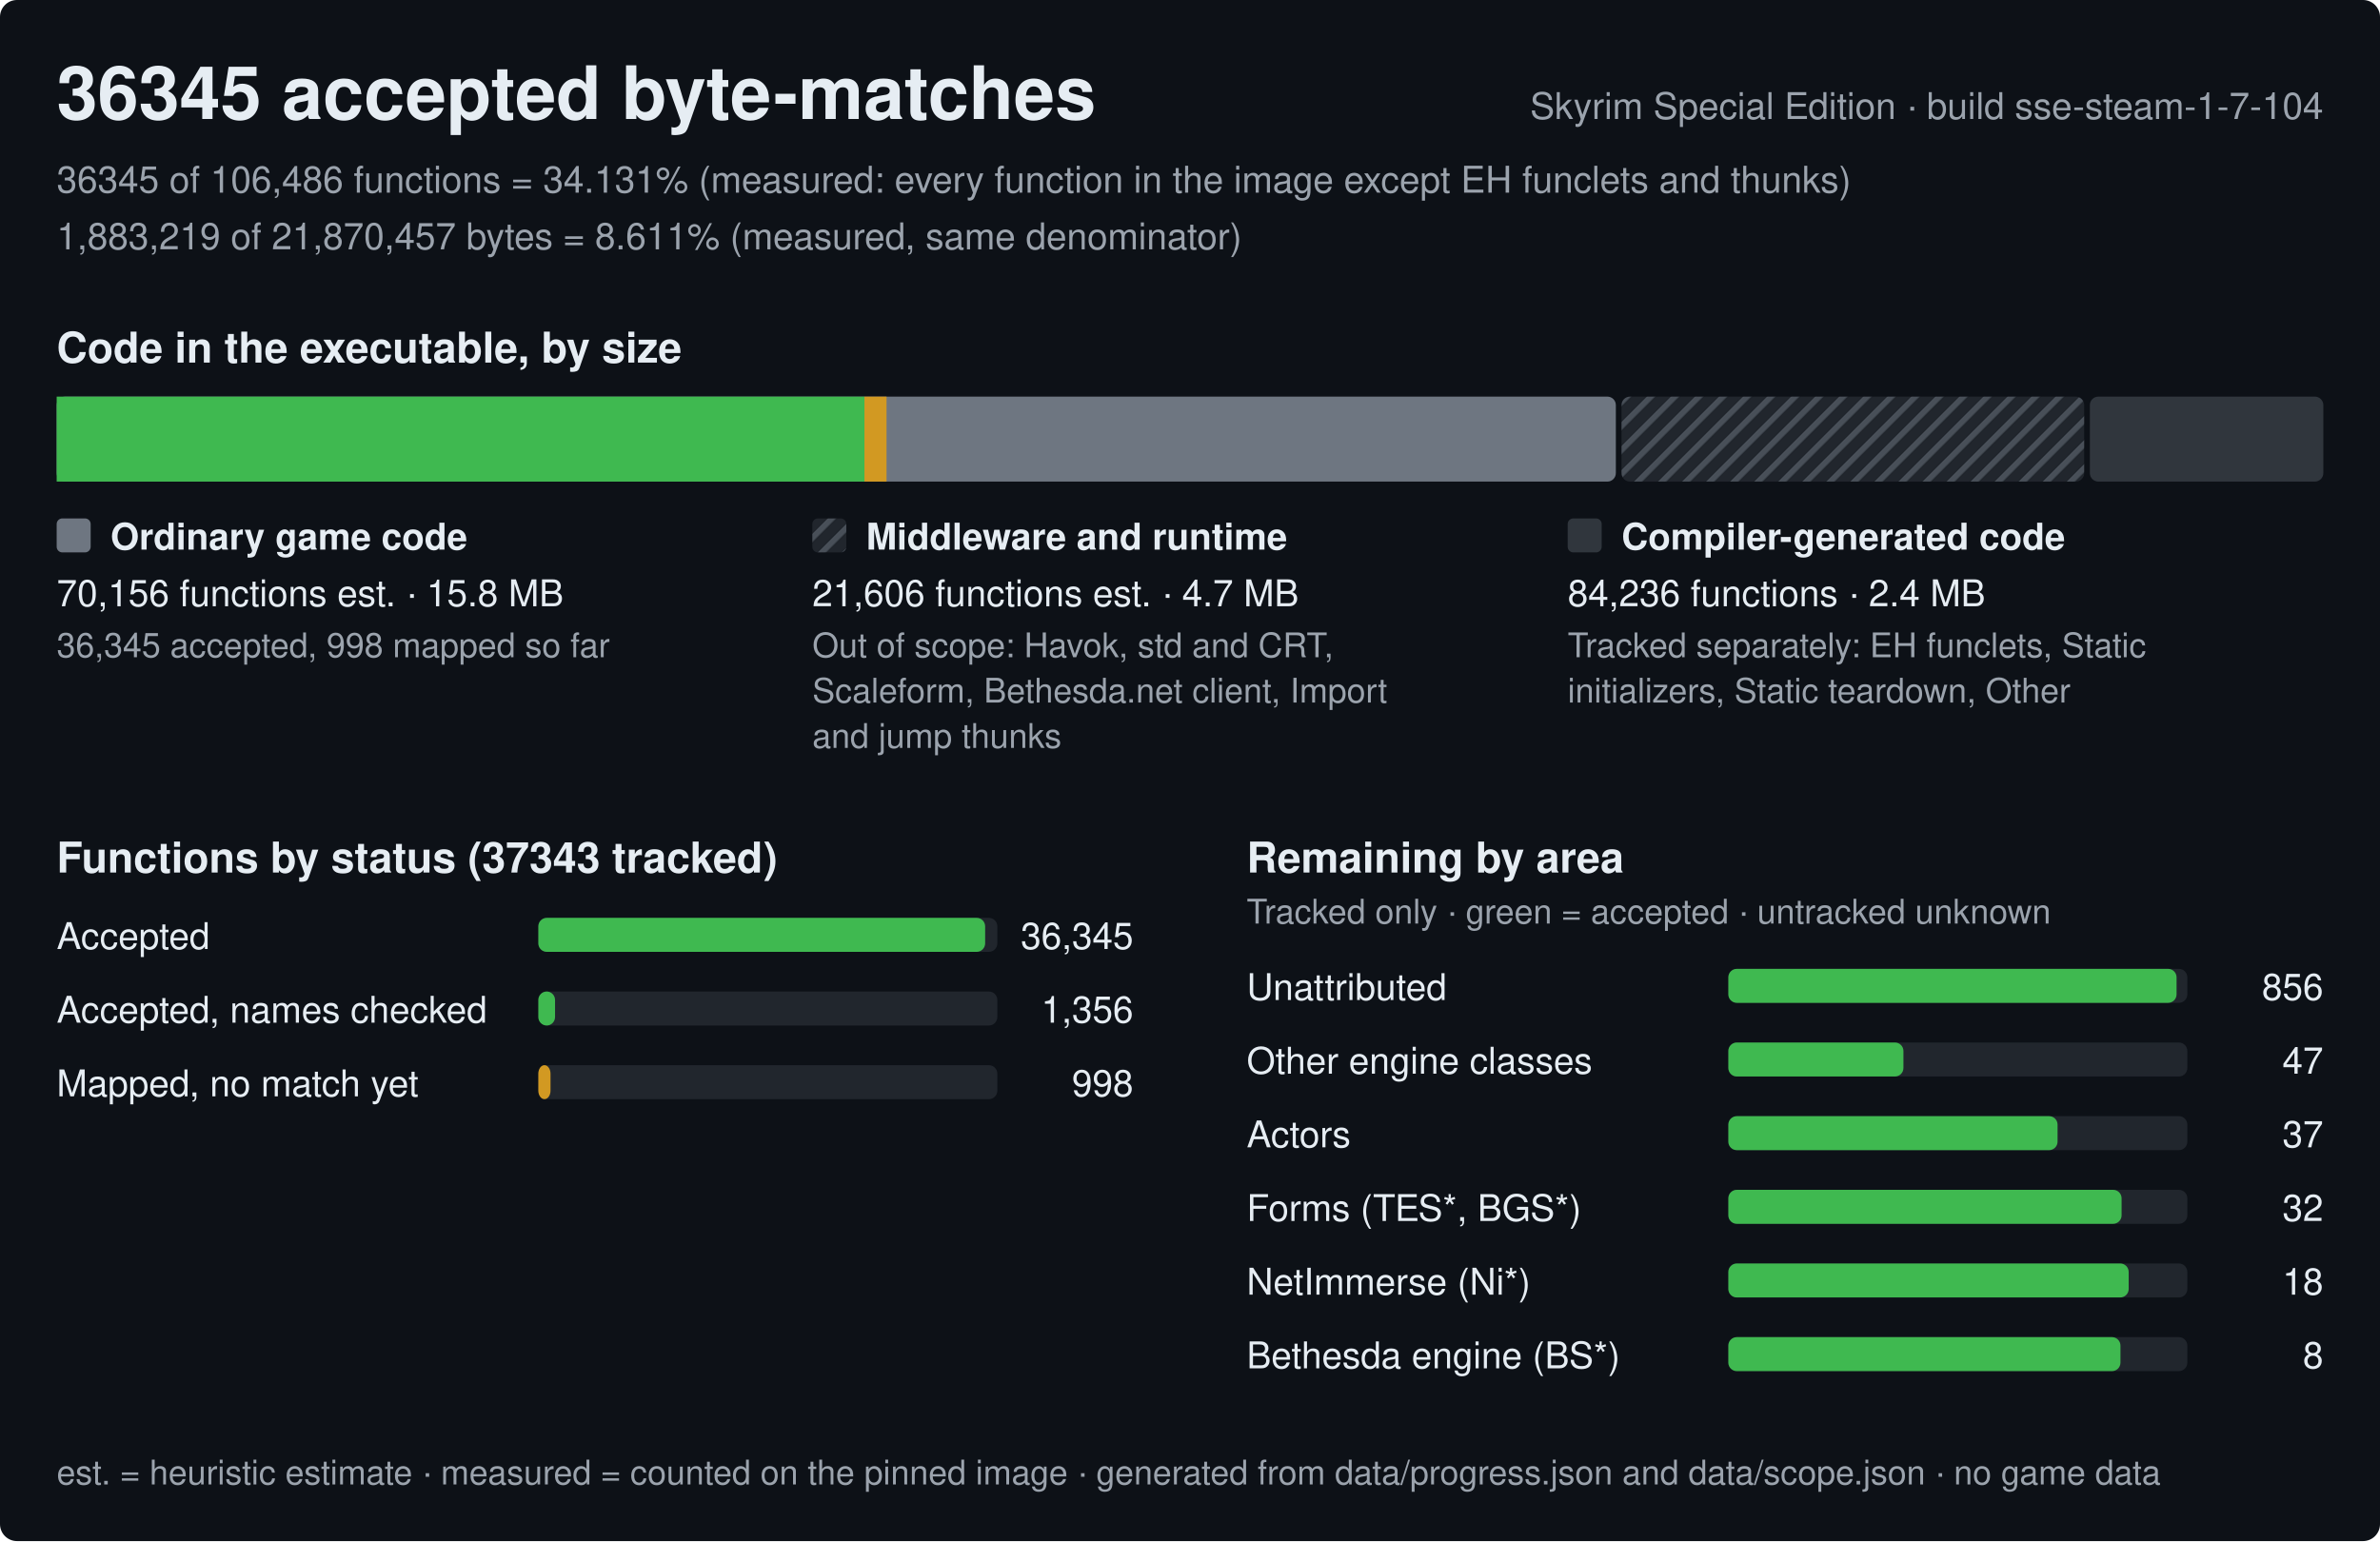
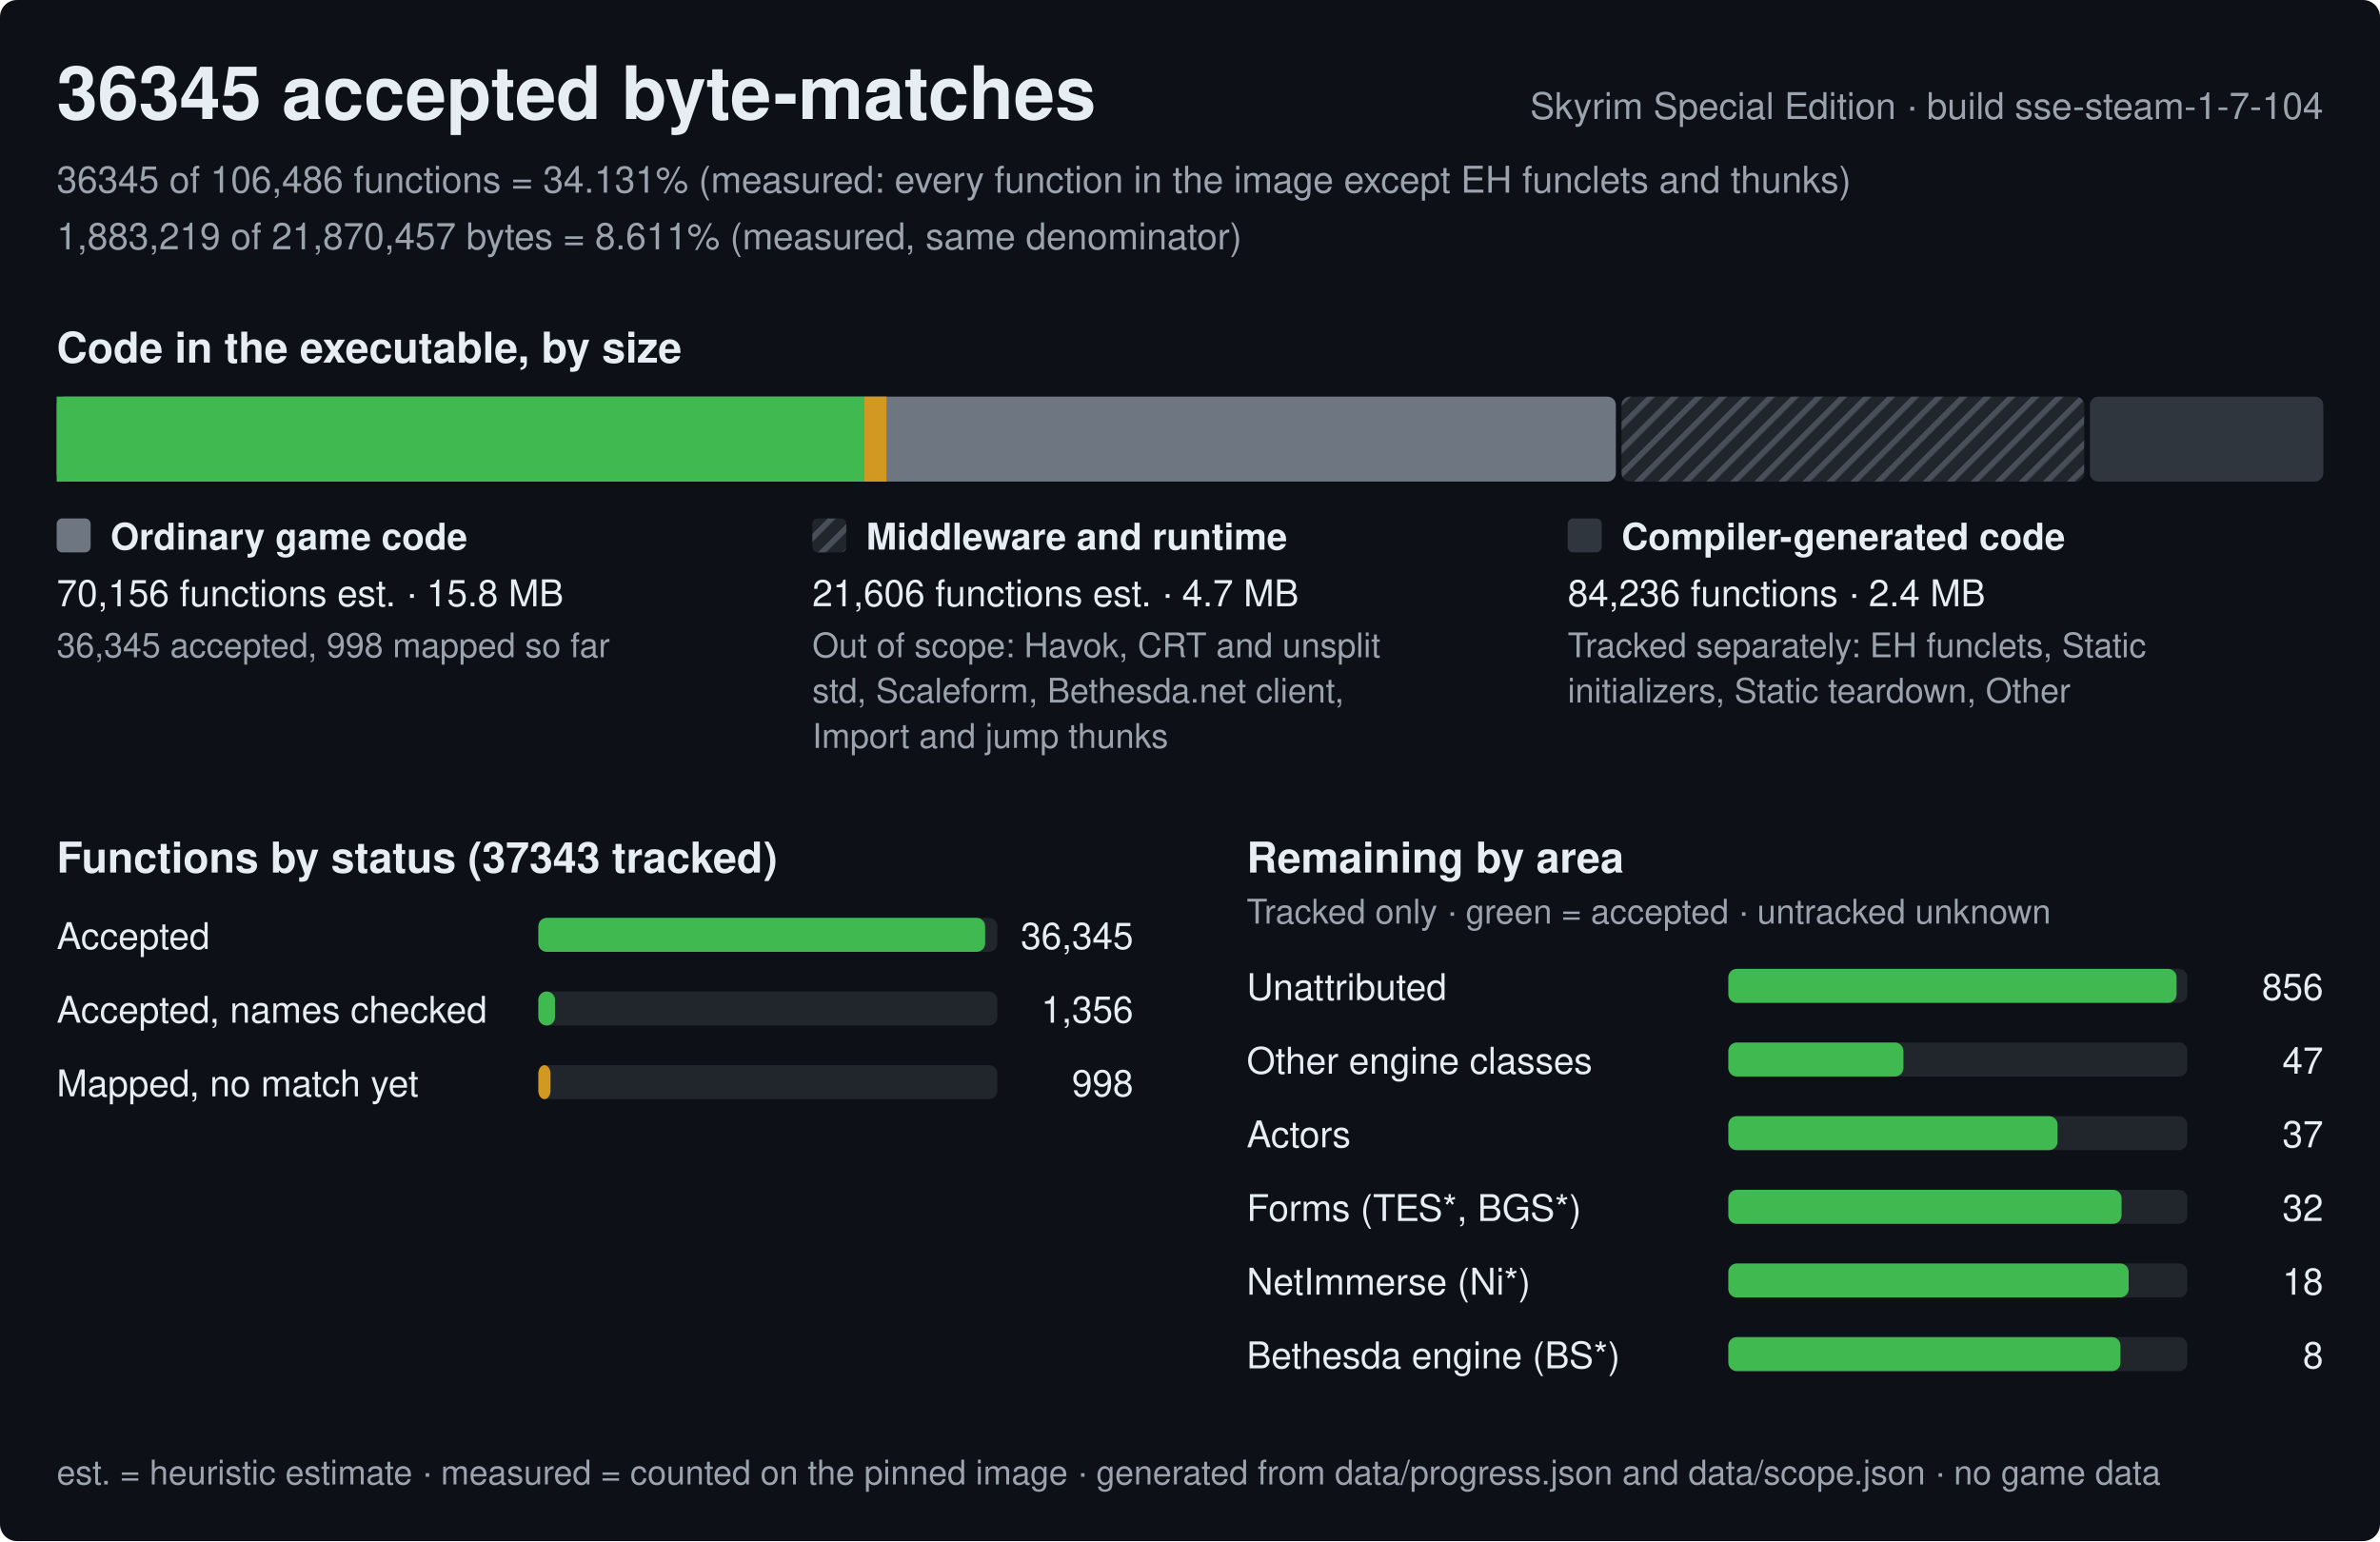
<svg xmlns="http://www.w3.org/2000/svg" width="840" height="544" viewBox="0 0 840 544" role="img" aria-label="Progress of the Skyrim Special Edition byte-matching reconstruction, build sse-steam-1-7-104">
  <style>text{font-family:-apple-system,BlinkMacSystemFont,'Segoe UI',Helvetica,Arial,sans-serif;fill:#e6edf3;white-space:pre}.h{font-size:26px;font-weight:600}.st{font-size:15px;font-weight:600}.lb{font-size:13px;font-weight:600}.bl{font-size:12px;font-weight:600;stroke:#0d1117;stroke-width:3px;paint-order:stroke;stroke-linejoin:round}.rl{font-size:13px}.fn{font-size:12px;fill:#9ba3ad}.mu{fill:#9ba3ad}</style>
  <defs>
    <pattern id="hx" width="6" height="6" patternUnits="userSpaceOnUse" patternTransform="rotate(45)">
      <rect width="6" height="6" fill="#21262d" />
      <rect width="2" height="6" fill="#484f58" />
    </pattern>
  </defs>
  <rect width="840" height="544" rx="6" fill="#0d1117" />
  <text x="20" y="42" class="h">36345 accepted byte-matches</text>
  <text x="820" y="42" class="rl mu" text-anchor="end">Skyrim Special Edition · build sse-steam-1-7-104</text>
  <text x="20" y="68" class="rl mu">36345 of 106,486 functions = 34.131% (measured: every function in the image except EH funclets and thunks)</text>
  <text x="20" y="88" class="rl mu">1,883,219 of 21,870,457 bytes = 8.611% (measured, same denominator)</text>
  <text x="20" y="128" class="st">Code in the executable, by size</text>
  <rect x="20" y="140" width="550.3" height="30" rx="3" fill="#6e7681" />
  <rect x="20" y="140" width="285.1" height="30" fill="#3fb950" />
  <rect x="305.1" y="140" width="7.8" height="30" fill="#d29922" />
  <rect x="572.3" y="140" width="163.3" height="30" rx="3" fill="url(#hx)" />
  <rect x="737.6" y="140" width="82.4" height="30" rx="3" fill="#30363d" />
  <rect x="20" y="183" width="12" height="12" rx="2" fill="#6e7681" />
  <text x="39" y="194" class="lb">Ordinary game code</text>
  <text x="20" y="214" class="rl">70,156 functions est. · 15.8 MB</text>
  <text x="20" y="232" class="fn">36,345 accepted, 998 mapped so far</text>
  <rect x="286.7" y="183" width="12" height="12" rx="2" fill="url(#hx)" />
  <text x="305.7" y="194" class="lb">Middleware and runtime</text>
  <text x="286.7" y="214" class="rl">21,606 functions est. · 4.7 MB</text>
-   <text x="286.7" y="232" class="fn">Out of scope: Havok, std and CRT,</text>
-   <text x="286.7" y="248" class="fn">Scaleform, Bethesda.net client, Import</text>
-   <text x="286.7" y="264" class="fn">and jump thunks</text>
+   <text x="286.7" y="232" class="fn">Out of scope: Havok, CRT and unsplit</text>
+   <text x="286.7" y="248" class="fn">std, Scaleform, Bethesda.net client,</text>
+   <text x="286.7" y="264" class="fn">Import and jump thunks</text>
  <rect x="553.3" y="183" width="12" height="12" rx="2" fill="#30363d" />
  <text x="572.3" y="194" class="lb">Compiler-generated code</text>
  <text x="553.3" y="214" class="rl">84,236 functions · 2.4 MB</text>
  <text x="553.3" y="232" class="fn">Tracked separately: EH funclets, Static</text>
  <text x="553.3" y="248" class="fn">initializers, Static teardown, Other</text>
  <text x="20" y="308" class="st">Functions by status (37343 tracked)</text>
  <text x="20" y="335" class="rl">Accepted</text>
  <rect x="190" y="324" width="162.0" height="12" rx="3" fill="#21262d" />
  <rect x="190" y="324" width="157.7" height="12" rx="3" fill="#3fb950" />
  <text x="400.0" y="335" class="rl" text-anchor="end">36,345</text>
  <text x="20" y="361" class="rl">Accepted, names checked</text>
  <rect x="190" y="350" width="162.0" height="12" rx="3" fill="#21262d" />
  <rect x="190" y="350" width="5.9" height="12" rx="3" fill="#3fb950" />
  <text x="400.0" y="361" class="rl" text-anchor="end">1,356</text>
  <text x="20" y="387" class="rl">Mapped, no match yet</text>
  <rect x="190" y="376" width="162.0" height="12" rx="3" fill="#21262d" />
  <rect x="190" y="376" width="4.3" height="12" rx="3" fill="#d29922" />
  <text x="400.0" y="387" class="rl" text-anchor="end">998</text>
  <text x="440.0" y="308" class="st">Remaining by area</text>
  <text x="440.0" y="326" class="fn">Tracked only · green = accepted · untracked unknown</text>
  <text x="440.0" y="353" class="rl">Unattributed</text>
  <rect x="610.0" y="342" width="162.0" height="12" rx="3" fill="#21262d" />
  <rect x="610.0" y="342" width="158.2" height="12" rx="3" fill="#3fb950" />
  <text x="820.0" y="353" class="rl" text-anchor="end">856</text>
  <text x="440.0" y="379" class="rl">Other engine classes</text>
  <rect x="610.0" y="368" width="162.0" height="12" rx="3" fill="#21262d" />
  <rect x="610.0" y="368" width="61.8" height="12" rx="3" fill="#3fb950" />
  <text x="820.0" y="379" class="rl" text-anchor="end">47</text>
  <text x="440.0" y="405" class="rl">Actors</text>
  <rect x="610.0" y="394" width="162.0" height="12" rx="3" fill="#21262d" />
  <rect x="610.0" y="394" width="116.2" height="12" rx="3" fill="#3fb950" />
  <text x="820.0" y="405" class="rl" text-anchor="end">37</text>
  <text x="440.0" y="431" class="rl">Forms (TES*, BGS*)</text>
  <rect x="610.0" y="420" width="162.0" height="12" rx="3" fill="#21262d" />
  <rect x="610.0" y="420" width="138.8" height="12" rx="3" fill="#3fb950" />
  <text x="820.0" y="431" class="rl" text-anchor="end">32</text>
  <text x="440.0" y="457" class="rl">NetImmerse (Ni*)</text>
  <rect x="610.0" y="446" width="162.0" height="12" rx="3" fill="#21262d" />
  <rect x="610.0" y="446" width="141.3" height="12" rx="3" fill="#3fb950" />
  <text x="820.0" y="457" class="rl" text-anchor="end">18</text>
  <text x="440.0" y="483" class="rl">Bethesda engine (BS*)</text>
  <rect x="610.0" y="472" width="162.0" height="12" rx="3" fill="#21262d" />
  <rect x="610.0" y="472" width="138.4" height="12" rx="3" fill="#3fb950" />
  <text x="820.0" y="483" class="rl" text-anchor="end">8</text>
  <text x="20" y="524" class="fn">est. = heuristic estimate · measured = counted on the pinned image · generated from data/progress.json and data/scope.json · no game data</text>
</svg>
